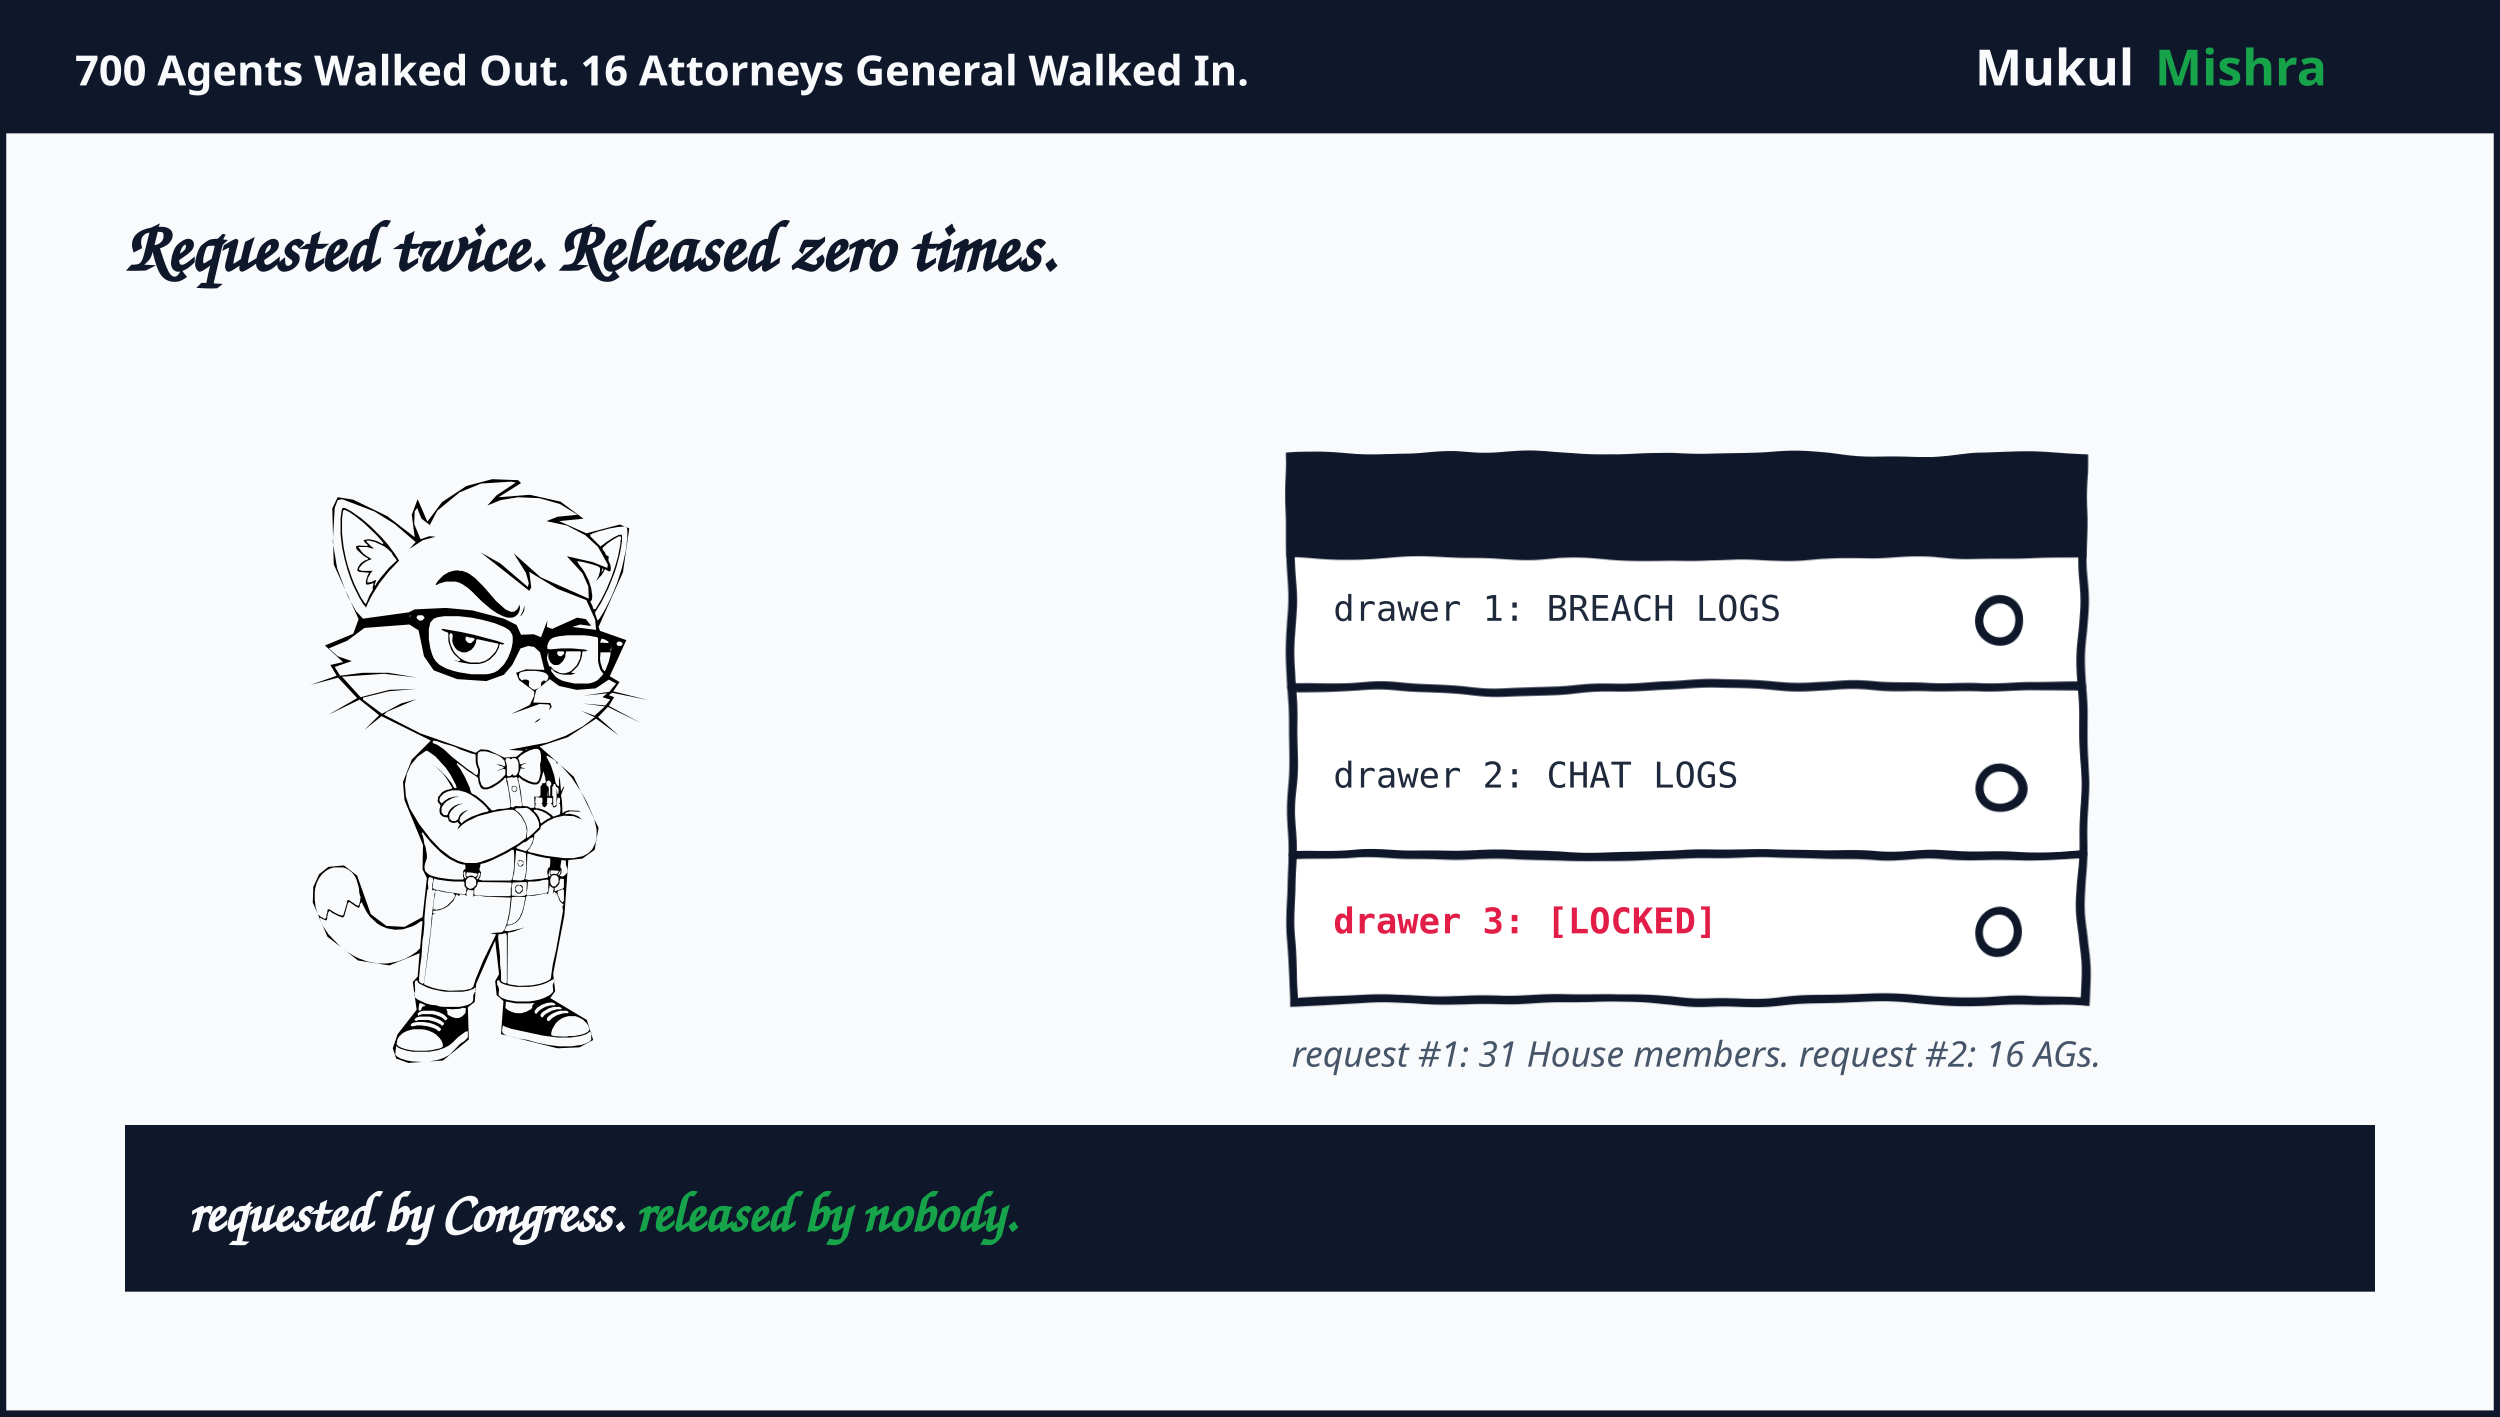
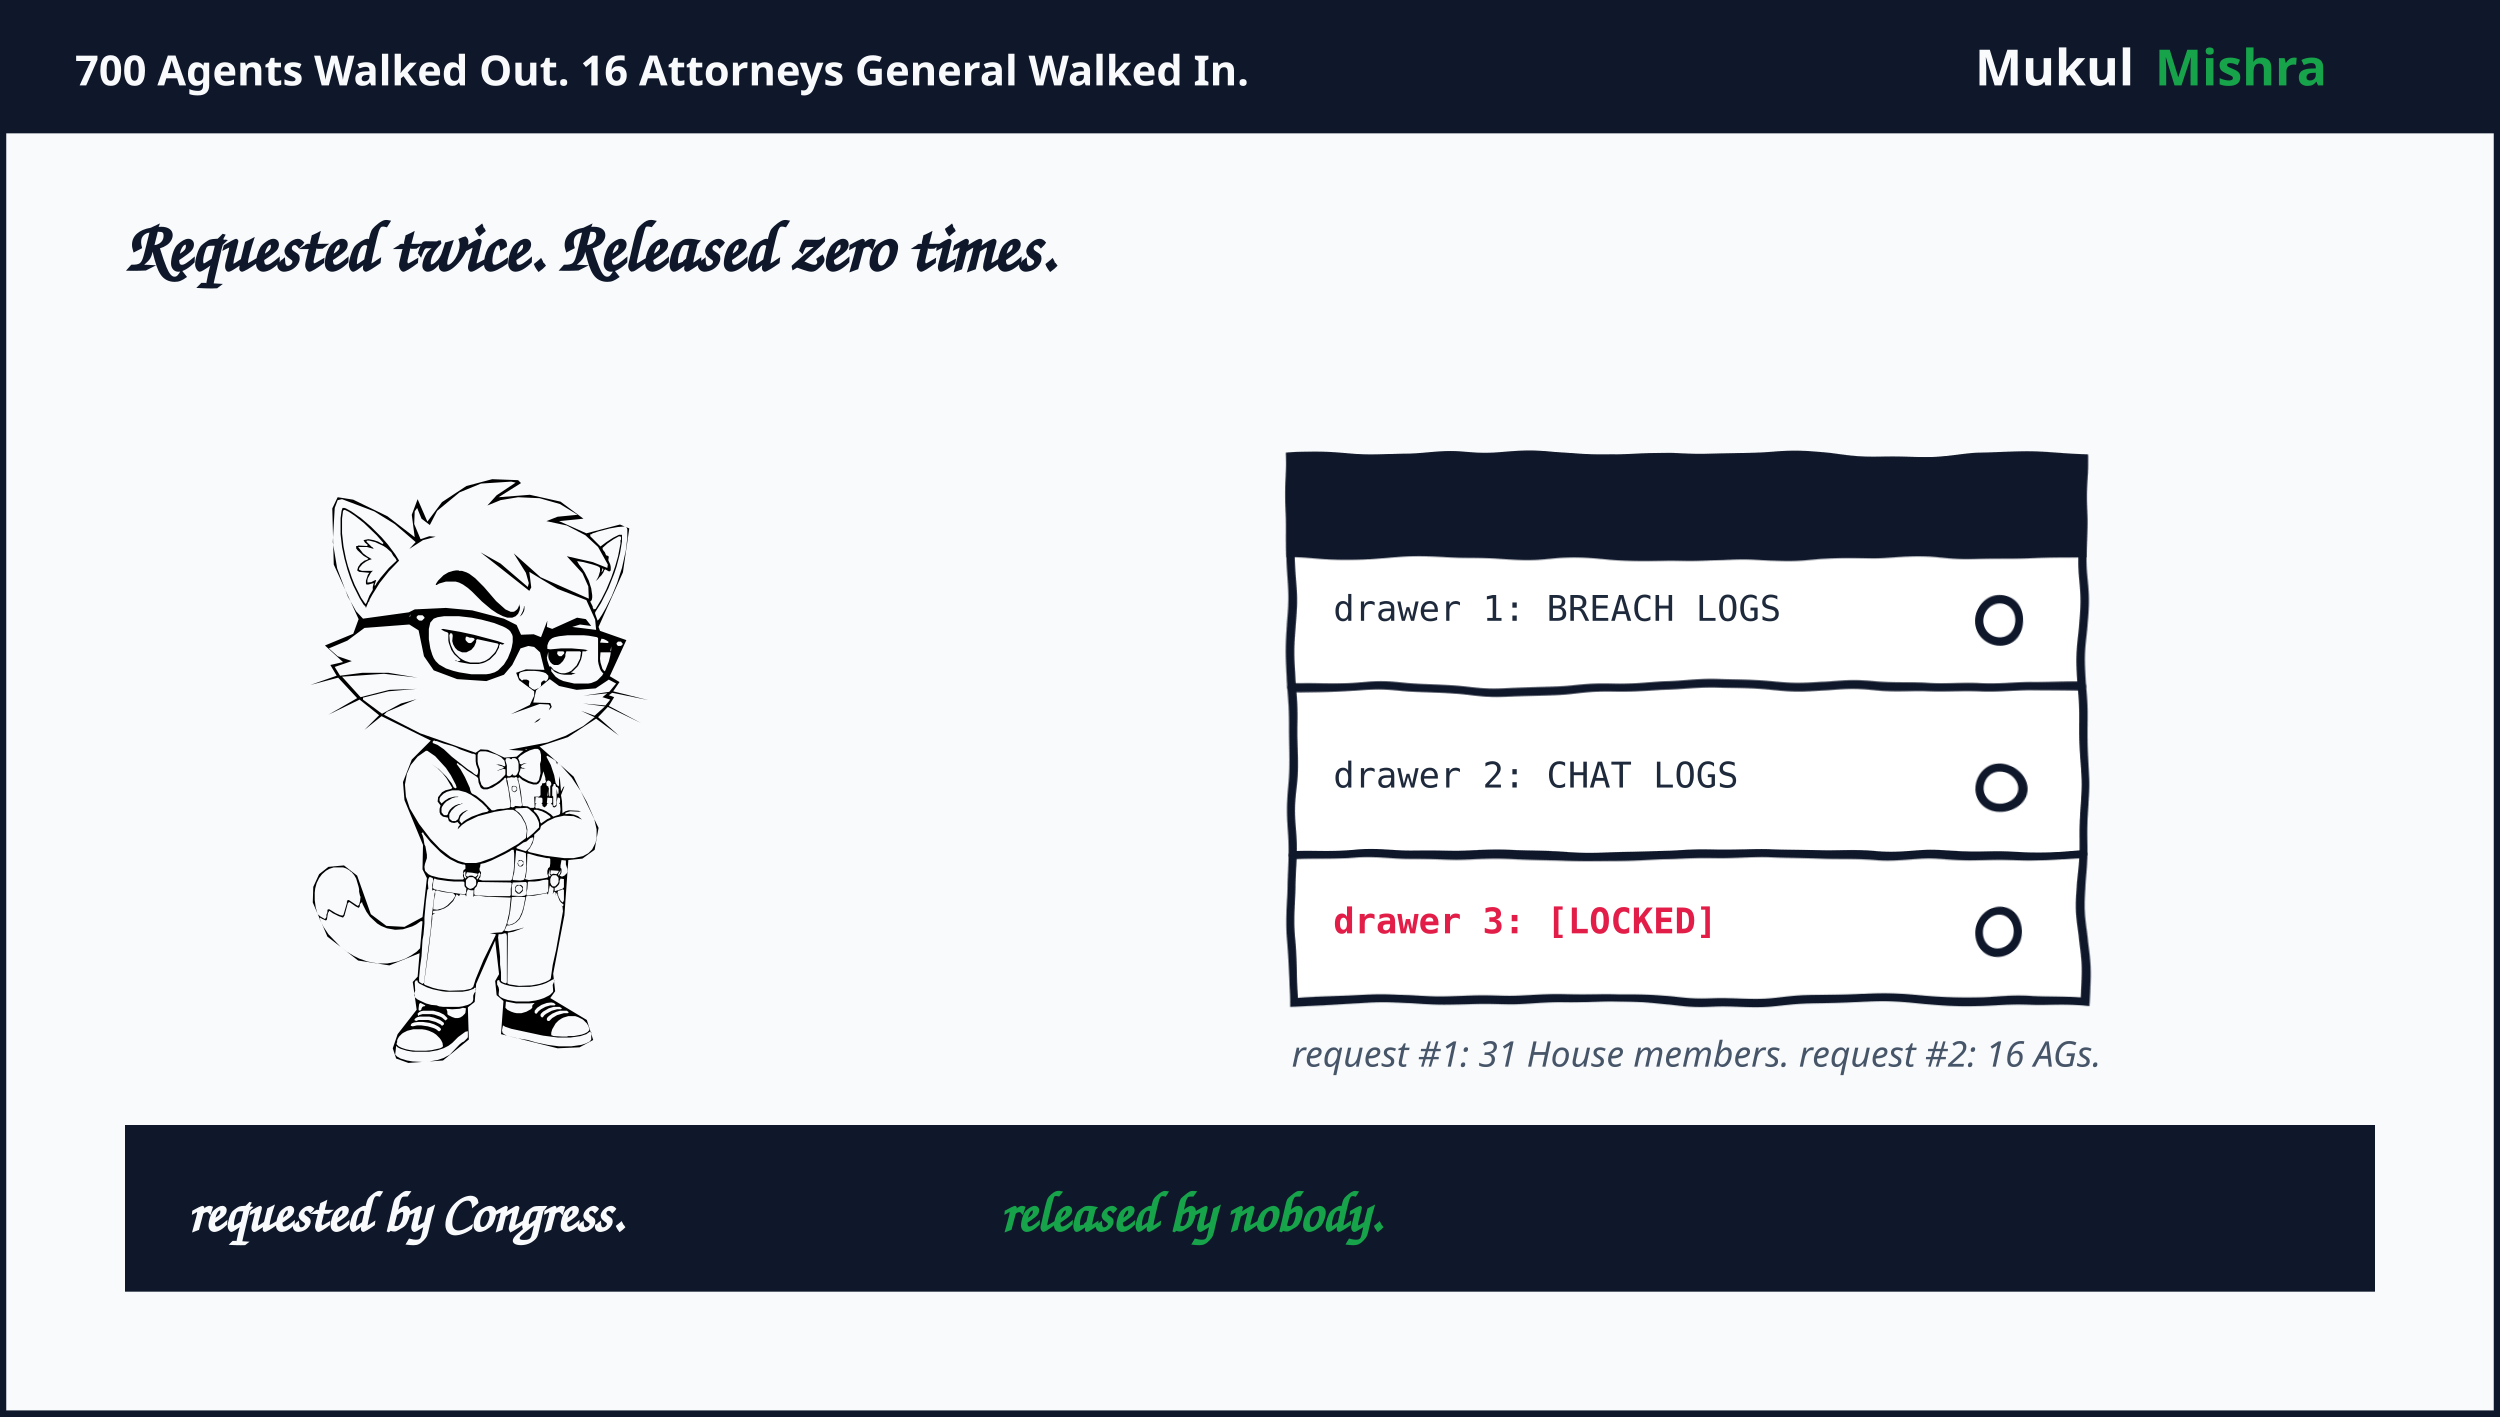
<svg xmlns="http://www.w3.org/2000/svg" width="1200" height="680" viewBox="0 0 1200 680" role="img" aria-label="Pen sketched meme of a skeptical cat guarding locked breach logs">
  <defs>
    <filter id="roughen" x="-10%" y="-10%" width="120%" height="120%">
      <feTurbulence type="fractalNoise" baseFrequency="0.02" numOctaves="2" seed="202" result="n" />
      <feDisplacementMap in="SourceGraphic" in2="n" scale="6" />
    </filter>
  </defs>
  <rect x="0" y="0" width="1200" height="680" fill="#f8fafc" />
  <rect x="0" y="0" width="1200" height="680" fill="none" stroke="#0f172a" stroke-width="6" />
  <rect x="0" y="0" width="1200" height="64" fill="#0f172a" />
  <text x="36" y="41" font-family="Sora, 'Segoe UI', Verdana, sans-serif" font-size="20" font-weight="bold" fill="#f8fafc">700 Agents Walked Out. 16 Attorneys General Walked In.</text>
  <text x="948" y="41" font-family="Sora, 'Segoe UI', Verdana, sans-serif" font-size="24" font-weight="bold" fill="#f8fafc">Mukul<tspan dx="10" fill="#16a34a">Mishra</tspan>
  </text>
  <text x="60" y="130" font-family="'Segoe Script','Segoe Print','Comic Sans MS','Chalkboard SE',cursive" font-size="34" font-weight="bold" fill="#0f172a">Requested twice. Released zero times.</text>
  <svg x="90" y="230" width="280" height="280" viewBox="0 0 100 100">
    <g transform="translate(-1.43,-1.92) scale(0.0836)" fill="#0f172a">
      <path id="cat-line-art" d="M 592,1155 592,1167 591,1169 584,1176 580,1178 575,1182 555,1203 542,1210 530,1214 513,1217 498,1218 479,1217 467,1215 454,1211 447,1207 443,1203 445,1185 448,1188 454,1191 467,1195 479,1197 513,1197 530,1194 542,1190 552,1185 560,1179 572,1167 587,1156 Z M 446,1179 447,1178 447,1174 448,1171 451,1166 457,1160 460,1158 468,1154 480,1151 498,1151 505,1152 512,1154 521,1158 527,1162 534,1169 537,1173 540,1179 541,1186 539,1188 535,1190 517,1194 506,1195 485,1195 475,1194 465,1192 456,1189 450,1186 446,1182 Z M 662,1153 664,1143 669,1146 681,1150 746,1164 777,1168 802,1168 823,1165 835,1161 842,1156 845,1157 845,1172 842,1176 834,1180 825,1183 804,1186 779,1186 756,1183 732,1178 715,1173 691,1169 672,1164 666,1161 663,1158 Z M 475,1142 477,1139 482,1137 490,1136 500,1136 514,1138 523,1141 531,1145 536,1149 537,1152 534,1155 532,1155 527,1151 523,1149 510,1145 496,1143 488,1143 479,1145 475,1144 Z M 482,1132 485,1128 489,1126 494,1125 513,1125 522,1127 535,1132 542,1137 543,1139 543,1141 539,1144 536,1141 526,1136 511,1132 491,1132 486,1134 Z M 841,1150 841,1153 837,1157 831,1160 825,1162 809,1165 797,1165 796,1166 785,1166 768,1165 763,1163 763,1158 765,1151 772,1139 778,1133 784,1129 788,1127 798,1124 812,1124 818,1126 826,1130 829,1132 836,1139 839,1144 Z M 799,1116 797,1118 789,1118 775,1122 765,1128 759,1134 756,1134 754,1132 754,1129 755,1127 758,1124 765,1119 774,1115 781,1113 795,1113 Z M 489,1119 492,1116 496,1114 500,1113 521,1113 533,1116 543,1121 550,1128 550,1130 546,1133 539,1127 535,1125 524,1121 518,1120 499,1120 492,1122 490,1124 Z M 588,1108 587,1117 586,1119 581,1124 576,1127 572,1128 566,1128 560,1126 552,1122 550,1120 550,1115 548,1109 560,1110 575,1109 582,1107 Z M 785,1108 783,1110 775,1110 764,1113 753,1119 749,1122 746,1126 744,1127 741,1124 741,1121 742,1119 746,1115 758,1108 768,1105 780,1105 Z M 495,1097 505,1102 503,1104 501,1104 499,1105 497,1108 497,1110 494,1113 491,1112 491,1108 492,1100 493,1098 Z M 772,1100 770,1102 761,1102 751,1105 742,1110 737,1114 733,1119 731,1119 729,1117 729,1113 734,1107 743,1101 754,1097 763,1096 768,1097 Z M 669,1107 670,1094 691,1098 718,1098 729,1097 725,1101 724,1103 724,1107 721,1110 712,1115 702,1118 692,1118 687,1117 681,1115 673,1111 Z M 482,1082 482,1078 484,1072 483,1055 485,1051 489,1051 489,1054 492,1057 508,1065 520,1069 539,1073 547,1074 581,1074 593,1072 604,1068 605,1066 608,1066 609,1068 608,1073 605,1077 603,1082 603,1090 602,1094 598,1098 592,1101 581,1104 574,1105 541,1105 533,1104 528,1102 517,1101 506,1098 489,1090 484,1086 Z M 769,1050 769,1053 766,1060 767,1073 766,1075 761,1080 758,1082 748,1087 739,1090 731,1092 717,1094 691,1094 674,1091 665,1088 659,1085 656,1082 655,1080 656,1070 655,1065 652,1059 652,1052 654,1050 657,1051 657,1053 660,1056 667,1059 678,1062 691,1064 719,1064 733,1062 745,1059 753,1056 768,1048 Z M 668,954 671,955 672,960 672,1055 670,1057 664,1055 660,1052 660,1034 658,1018 658,1002 654,963 655,956 661,956 Z M 288,925 290,922 292,924 301,928 303,926 305,913 308,908 315,913 327,919 336,922 339,918 346,892 349,890 362,899 368,902 370,900 371,894 375,890 376,894 384,910 391,920 406,934 414,939 426,944 443,947 459,946 478,940 486,936 496,929 499,930 494,985 487,992 475,1000 464,1006 448,1012 427,1016 407,1016 386,1012 369,1006 357,1000 344,992 331,982 306,956 296,941 Z M 710,880 706,901 703,911 698,922 696,925 689,932 683,935 677,937 673,936 673,933 676,924 679,908 682,880 694,879 Z M 521,905 521,900 523,883 525,875 525,869 526,867 529,866 535,868 545,870 562,872 566,876 566,878 561,886 550,897 544,901 540,903 529,906 Z M 786,864 789,865 789,886 788,889 786,891 782,887 778,879 777,876 777,872 776,871 777,867 782,866 Z M 680,881 677,911 672,933 667,947 662,952 637,954 649,956 649,958 624,1009 608,1048 603,1064 598,1068 584,1071 554,1072 532,1069 520,1066 504,1060 502,1058 512,985 519,925 519,917 521,915 525,914 520,913 521,908 533,907 544,903 552,898 562,888 569,874 574,878 576,874 586,875 588,877 588,879 589,877 589,871 592,864 598,866 604,866 603,880 605,877 614,877 628,879 Z M 760,856 764,860 767,861 768,863 766,874 768,870 770,869 772,871 773,877 772,875 775,870 776,877 780,887 783,891 788,895 788,897 786,899 784,897 785,899 786,899 787,909 773,988 766,1019 762,1047 759,1050 751,1054 739,1058 723,1061 697,1062 677,1059 673,1057 674,953 685,951 704,944 707,942 702,944 676,950 667,949 672,938 677,938 684,936 691,932 698,925 703,915 706,906 712,878 728,877 754,872 756,874 756,876 Z M 696,856 698,856 700,857 703,860 704,862 704,864 703,866 698,871 695,871 691,867 690,865 690,862 691,859 693,857 Z M 693,855 690,858 689,860 689,868 693,872 695,873 698,873 700,872 704,868 705,866 705,859 701,855 Z M 713,851 712,870 711,875 709,877 702,878 682,877 682,857 684,850 711,849 Z M 605,866 606,862 610,858 613,849 680,850 682,852 680,863 680,876 678,878 636,878 607,876 605,874 Z M 757,845 757,865 756,869 754,871 745,873 715,877 712,876 712,872 714,863 715,849 717,848 729,848 738,847 746,845 754,844 Z M 789,843 789,860 786,863 770,868 770,861 773,860 778,855 780,851 780,847 782,842 Z M 523,842 525,842 526,843 530,844 551,847 563,848 583,848 585,850 585,856 586,859 589,862 588,872 586,874 574,873 547,869 523,864 520,861 521,848 Z M 602,839 604,840 608,844 609,846 609,854 608,856 603,861 598,863 596,863 592,861 589,858 588,856 588,846 589,844 593,840 595,839 Z M 515,839 520,841 521,845 519,855 519,865 520,867 521,865 525,866 525,870 524,871 518,919 516,945 502,1056 499,1058 494,1055 492,1053 492,1045 494,1023 497,1001 499,968 501,957 503,934 503,922 506,888 509,865 511,863 510,851 511,843 513,839 Z M 766,835 773,835 777,839 778,841 778,849 776,853 771,858 766,858 763,855 761,850 761,843 763,838 Z M 588,835 590,829 601,830 612,832 612,834 611,836 607,839 601,836 596,836 592,838 589,837 Z M 617,829 617,834 616,837 613,842 611,844 610,842 610,839 611,839 613,836 613,832 Z M 587,827 587,836 589,840 587,842 584,838 584,834 583,833 583,830 Z M 761,832 762,825 778,826 778,828 777,830 774,833 767,832 763,834 Z M 782,825 782,829 781,832 778,836 777,833 Z M 760,823 760,833 762,836 760,838 757,835 Z M 342,821 349,825 352,828 353,828 359,835 363,842 368,859 369,864 369,869 371,878 372,879 371,888 369,896 366,898 348,886 345,886 345,888 344,889 344,892 337,916 335,918 330,917 321,913 308,905 305,905 304,907 304,911 302,916 302,921 299,925 290,920 284,915 280,901 278,886 278,871 279,862 282,851 287,841 293,833 301,826 308,822 317,819 336,819 Z M 699,805 701,805 703,806 706,810 705,812 701,816 698,816 696,814 695,811 695,809 696,807 Z M 784,804 793,805 793,813 796,822 796,828 795,831 790,836 785,838 780,836 783,832 784,829 784,822 782,820 782,815 Z M 698,804 696,805 695,809 694,810 694,812 696,816 698,817 702,817 704,816 706,813 706,807 702,804 Z M 714,791 717,791 734,796 754,800 759,800 761,802 761,811 760,818 758,820 757,820 755,826 755,832 757,838 755,840 745,842 717,845 709,843 711,838 713,821 Z M 691,784 706,788 711,790 712,817 711,829 709,840 708,843 706,845 699,846 684,845 685,837 687,830 Z M 686,783 687,791 687,813 686,825 683,843 680,846 622,846 615,844 615,842 617,840 618,837 618,833 619,832 619,829 616,825 616,820 617,819 618,812 627,810 640,805 667,792 678,786 682,783 Z M 726,757 726,761 725,765 720,776 718,779 711,786 692,780 692,777 693,777 706,768 712,766 720,759 Z M 497,749 500,747 502,751 516,768 536,788 546,796 555,802 571,810 581,813 585,813 587,815 587,822 583,825 583,827 582,828 582,837 584,842 582,844 566,844 553,843 532,840 517,836 511,833 505,827 504,825 503,818 504,812 508,800 508,793 505,776 503,772 501,760 499,753 Z M 727,703 728,701 734,701 744,704 752,708 759,713 762,716 760,718 755,720 742,729 740,725 740,722 737,715 733,709 Z M 690,698 713,697 717,699 728,709 733,716 737,725 738,729 738,737 726,749 714,759 713,757 714,741 711,729 703,714 697,707 689,701 Z M 731,675 736,675 737,676 743,676 745,678 745,686 743,688 739,688 743,688 745,690 745,693 749,696 753,693 755,688 758,688 754,687 755,676 765,677 765,686 762,689 765,690 766,692 766,694 768,696 770,696 773,694 774,692 774,685 776,676 779,676 781,678 781,686 779,688 781,689 782,700 781,709 779,711 767,715 762,710 753,704 747,701 737,698 732,698 730,696 731,688 734,688 730,687 Z M 534,678 536,674 542,668 549,664 560,661 573,661 588,665 598,670 610,678 621,687 631,697 631,698 635,702 632,705 622,707 600,715 589,721 583,725 579,729 575,724 575,721 577,715 583,708 590,703 593,702 590,702 587,703 580,707 575,712 572,720 567,724 560,724 555,720 554,718 554,710 558,703 566,695 573,691 582,688 579,688 578,689 574,689 566,692 560,696 555,701 552,706 551,710 549,712 544,712 542,711 538,706 538,698 539,695 543,689 548,684 560,677 567,675 571,675 573,674 564,674 553,677 545,682 538,688 534,683 Z M 757,658 757,671 755,673 Z M 685,653 689,653 692,656 692,660 687,664 683,661 683,655 Z M 684,652 682,654 682,661 685,664 688,665 692,662 693,660 693,656 692,654 689,652 Z M 771,648 773,654 775,654 778,658 778,667 776,669 774,658 774,674 773,691 769,694 767,692 767,674 765,672 765,654 767,652 768,648 Z M 756,641 758,641 760,642 762,644 763,647 763,650 761,652 761,672 759,674 758,656 757,655 757,653 754,652 753,649 753,644 Z M 673,635 679,635 680,634 688,635 689,634 692,634 694,636 694,640 696,645 703,690 703,692 701,694 689,693 687,695 684,696 680,695 680,684 679,675 673,640 672,639 Z M 747,622 751,636 751,640 752,641 752,644 750,646 744,647 744,650 741,653 741,671 738,674 728,674 729,695 727,697 720,697 715,694 704,693 701,666 699,654 695,637 697,634 704,640 716,646 726,649 733,649 737,647 740,643 742,639 Z M 569,607 571,605 574,608 579,611 590,620 610,633 613,636 614,645 618,655 620,657 624,659 632,659 643,655 657,646 666,638 666,637 669,635 671,637 671,642 675,658 679,687 679,695 677,697 665,699 659,699 652,700 646,702 641,702 624,684 609,672 601,668 599,666 597,661 596,656 586,634 577,618 Z M 670,596 672,595 677,595 680,597 682,597 683,595 689,595 693,598 695,602 696,607 696,621 693,628 691,630 689,631 684,630 684,627 680,631 678,632 674,632 672,630 672,610 669,600 Z M 755,590 770,599 773,602 775,608 776,604 781,608 805,635 823,662 836,685 851,719 856,741 856,758 854,768 847,782 839,790 828,796 809,800 789,800 750,795 719,788 715,786 715,784 719,780 725,769 728,757 728,752 740,741 742,734 756,724 771,717 789,713 809,714 826,721 818,714 810,711 800,709 792,710 792,707 802,704 824,705 819,703 799,702 792,704 786,708 785,683 783,671 790,653 788,654 783,663 781,640 779,632 779,651 777,653 772,646 769,630 762,609 753,592 Z M 618,581 628,581 633,582 651,588 660,593 667,600 669,610 667,612 660,609 655,608 649,609 653,609 663,612 666,614 664,616 658,618 652,621 654,621 655,620 665,617 669,618 669,628 668,630 658,640 650,646 635,654 631,655 625,655 620,650 617,641 616,634 617,619 613,608 612,602 612,588 614,583 Z M 475,609 489,592 506,580 509,580 525,591 547,615 557,630 567,649 569,655 567,657 563,655 559,647 548,633 532,617 517,607 530,616 540,626 548,636 560,656 558,658 546,661 539,665 531,675 530,684 536,692 534,699 534,706 536,711 541,715 551,717 553,724 558,727 564,728 571,726 576,732 573,735 571,741 580,732 590,725 613,714 647,705 672,701 685,701 692,705 701,714 710,730 713,744 711,759 695,771 669,786 643,799 618,808 609,810 587,810 573,806 557,798 535,781 515,760 492,730 473,698 465,674 463,649 467,627 Z M 729,576 735,576 737,577 740,580 742,588 742,600 740,607 741,626 738,639 737,641 733,645 727,645 717,642 704,635 697,629 697,626 699,621 700,616 712,617 710,617 706,615 703,615 700,611 701,611 705,608 713,605 706,606 702,608 699,607 698,605 698,602 695,595 700,590 709,584 719,579 Z M 710,578 711,576 714,577 Z M 520,561 522,559 524,559 525,560 528,560 542,565 560,570 568,573 576,577 601,586 604,586 608,588 608,601 609,608 613,619 613,624 612,628 610,630 606,628 600,623 592,618 559,592 543,577 530,568 520,564 Z M 741,513 733,518 728,523 726,524 736,519 740,515 Z M 697,422 700,419 707,417 716,416 728,416 738,417 747,419 752,421 757,426 757,430 756,433 752,438 750,436 747,436 743,439 742,442 742,447 738,451 729,455 724,453 719,449 718,449 717,444 718,438 717,436 713,434 706,434 703,436 698,431 697,429 Z M 885,378 884,385 881,397 874,415 872,417 868,412 864,399 863,391 864,378 Z M 775,381 776,376 788,376 790,379 789,381 784,386 780,386 778,385 Z M 755,395 754,389 757,377 757,388 758,392 761,398 765,402 769,404 777,404 781,402 787,396 791,389 792,386 792,382 794,376 822,376 824,378 822,391 815,405 804,416 798,419 791,421 784,421 780,420 768,414 762,407 759,407 Z M 886,366 886,374 884,376 Z M 897,359 900,356 906,356 910,361 906,365 900,365 898,363 897,361 Z M 863,358 866,350 871,351 877,354 881,357 879,359 Z M 587,351 588,346 591,346 596,348 600,348 604,349 606,351 605,353 600,358 598,359 594,359 592,358 588,354 Z M 760,353 765,349 770,347 779,345 797,343 829,343 840,344 857,347 859,349 859,396 860,402 863,412 865,416 870,422 868,424 868,425 858,435 855,437 845,441 839,442 810,442 788,437 779,433 772,428 763,417 763,411 770,418 776,421 783,423 790,424 805,424 806,423 813,422 803,419 807,417 817,407 819,404 824,393 826,385 827,376 834,376 835,375 839,374 836,374 835,373 829,372 805,370 783,370 761,372 755,371 755,364 757,358 Z M 554,343 556,339 558,339 560,340 561,344 560,355 562,362 566,369 571,374 580,378 589,378 599,373 605,366 609,357 609,353 611,351 653,360 655,362 653,368 649,376 646,380 636,390 630,394 626,396 616,399 597,399 587,396 581,393 575,389 566,380 562,374 557,363 555,355 Z M 537,331 544,335 550,337 552,339 552,354 553,359 558,373 564,382 577,394 575,396 570,396 569,395 565,395 567,396 570,396 574,398 597,402 614,402 623,400 628,398 637,393 649,381 656,368 656,365 658,361 660,361 661,362 664,362 667,360 653,355 604,342 576,336 541,330 Z M 307,370 345,354 380,328 472,321 491,333 502,386 522,415 570,433 630,437 666,424 683,404 700,370 716,365 728,367 740,378 749,414 711,413 691,420 697,435 728,458 728,467 719,486 680,505 739,484 758,485 761,489 758,497 764,490 761,482 726,481 732,456 760,433 779,447 815,455 854,452 881,434 896,442 882,459 829,467 878,462 868,470 884,475 874,487 828,483 873,489 852,508 824,498 852,511 829,529 793,549 755,563 676,578 706,580 692,592 667,594 633,578 618,577 608,584 494,544 420,506 426,500 487,474 455,483 416,504 377,475 377,471 429,458 487,453 431,455 372,470 334,428 420,422 489,430 429,420 376,420 330,426 319,408 354,396 325,386 Z M 515,317 522,309 530,306 543,304 574,304 600,307 620,311 646,318 664,325 670,328 676,332 679,335 683,342 684,346 684,357 682,368 680,375 674,390 666,403 654,415 647,419 637,422 630,423 599,423 574,419 562,416 547,411 533,403 526,396 522,390 519,383 515,370 512,351 512,330 Z M 487,305 490,302 499,302 503,306 503,308 498,313 493,313 491,312 487,308 Z M 474,300 474,304 472,306 Z M 707,281 707,286 705,293 701,301 698,305 703,301 707,294 708,290 708,284 707,283 Z M 527,237 526,240 528,240 533,237 547,233 567,233 574,235 582,239 592,246 600,253 621,274 640,290 652,298 664,304 673,307 683,307 690,304 695,299 698,292 699,286 697,279 697,282 695,287 693,290 688,294 685,295 680,295 669,290 650,273 625,244 607,226 595,217 589,214 580,211 574,211 573,210 568,210 562,211 552,214 542,220 531,231 Z M 869,206 870,208 868,212 866,214 868,206 Z M 385,149 390,149 402,152 419,160 425,164 435,173 439,180 444,186 446,190 430,205 413,225 405,236 403,240 401,242 401,239 404,230 402,230 394,234 386,235 386,230 387,226 393,215 398,210 396,211 375,211 369,209 369,206 370,204 376,197 383,192 389,189 395,187 385,181 377,175 367,162 385,162 399,166 396,162 395,162 384,151 Z M 906,141 906,147 905,148 905,155 900,181 894,202 886,225 876,249 866,269 854,289 850,290 848,286 848,284 843,274 846,271 847,266 847,261 845,247 840,231 832,215 827,207 820,198 816,191 829,193 848,198 857,201 861,203 863,205 863,212 860,222 857,228 854,232 860,227 860,226 866,220 870,214 872,209 874,208 881,212 883,212 885,210 885,203 884,198 880,189 881,182 879,180 877,180 875,178 873,173 869,168 868,164 878,155 891,146 902,140 Z M 913,120 916,121 918,123 919,126 919,143 916,169 908,205 898,236 887,263 875,287 867,301 861,310 858,313 853,299 853,296 865,277 880,247 892,217 897,202 904,175 908,151 908,137 902,137 890,143 876,152 864,161 843,140 843,136 845,136 848,134 860,130 883,124 900,121 Z M 338,86 340,86 348,90 360,98 379,113 405,138 419,154 417,156 408,151 399,148 388,146 378,148 381,153 387,158 385,160 367,159 366,160 363,160 363,165 366,169 378,180 388,186 386,188 380,190 372,196 367,203 365,210 369,213 390,215 387,219 383,231 383,237 384,239 388,239 399,236 397,244 397,250 390,262 384,277 382,279 373,266 360,240 354,225 346,201 342,186 337,161 334,134 334,104 336,88 Z M 335,82 333,88 331,103 331,136 334,162 339,186 345,208 351,226 357,241 370,267 378,280 382,284 383,287 388,275 390,273 390,271 396,260 411,236 430,212 451,190 443,177 428,157 415,142 393,120 373,103 353,89 342,83 339,82 Z M 879,198 878,205 848,193 795,181 827,216 839,243 840,268 741,224 686,175 711,215 717,236 715,244 659,196 618,173 718,252 722,245 718,213 776,248 835,271 853,311 855,332 806,326 822,321 845,324 834,310 816,307 765,330 754,326 755,313 742,347 727,341 701,342 692,322 666,309 601,292 547,287 483,290 471,296 377,309 363,294 346,264 324,206 315,152 319,82 325,66 334,64 400,89 442,115 485,152 472,166 500,148 526,141 513,140 495,146 482,115 483,89 488,82 497,104 514,117 529,88 575,50 619,32 681,28 690,30 651,56 632,77 659,66 695,60 739,62 781,74 817,96 776,100 753,109 795,118 833,138 859,162 Z M 695,25 642,23 589,37 539,70 509,110 489,64 477,96 483,142 427,99 357,65 325,60 314,83 317,198 368,310 357,340 299,364 336,398 310,404 323,426 269,445 326,430 365,472 306,506 370,475 410,507 380,537 415,509 516,559 477,598 459,644 462,681 500,773 499,823 508,841 499,921 462,941 425,939 393,915 365,836 338,815 306,818 287,833 275,859 274,891 304,961 367,1010 431,1020 493,995 489,1043 479,1054 487,1111 448,1161 438,1190 445,1211 470,1220 541,1215 594,1172 592,1106 606,1095 609,1058 648,969 656,1038 648,1052 651,1081 665,1093 660,1161 776,1190 821,1188 849,1173 836,1132 761,1087 771,1073 767,1037 790,917 798,804 827,801 852,783 860,738 809,633 739,571 797,552 855,514 902,549 859,511 879,490 947,523 881,488 892,470 881,466 888,461 962,476 890,458 903,439 883,427 917,353 863,334 860,326 910,214 923,124 904,116 835,134 779,109 829,104 782,69 719,55 655,60 701,31 Z" fill="#000" fill-rule="evenodd" />
    </g>
  </svg>
  <g filter="url(#roughen)" stroke="#0f172a" stroke-width="4" stroke-linecap="round" fill="none">
    <rect x="620" y="220" width="380" height="260" fill="#ffffff" />
    <rect x="620" y="220" width="380" height="46" fill="#0f172a" />
    <line x1="620" y1="330" x2="1000" y2="330" />
    <line x1="620" y1="410" x2="1000" y2="410" />
    <circle cx="960" cy="298" r="10" />
    <circle cx="960" cy="378" r="10" />
    <circle cx="960" cy="448" r="10" />
  </g>
  <g font-family="monospace" font-size="17" fill="#1e293b">
    <text x="640" y="298" stroke="none">drawer 1: BREACH LOGS</text>
    <text x="640" y="378" stroke="none">drawer 2: CHAT LOGS</text>
    <text x="640" y="448" font-weight="bold" fill="#e11d48" stroke="none">drawer 3: [LOCKED]</text>
  </g>
  <g font-family="Sora, 'Segoe UI', Verdana, sans-serif" font-size="17" font-style="italic" fill="#475569">
    <text x="620" y="512">request #1: 31 House members. request #2: 16 AGs.</text>
  </g>
  <rect x="60" y="540" width="1080" height="80" fill="#0f172a" />
-   <text x="90" y="591" font-family="'Segoe Script','Segoe Print','Comic Sans MS','Chalkboard SE',cursive" font-size="27" font-weight="bold" fill="#f8fafc">requested by Congress. <tspan font-family="'Segoe Script','Segoe Print','Comic Sans MS','Chalkboard SE',cursive" font-size="27" font-weight="bold" fill="#16a34a">released by nobody.</tspan>
-   </text>
+   <text x="90" y="591" font-family="'Segoe Script','Segoe Print','Comic Sans MS','Chalkboard SE',cursive" font-size="27" font-weight="bold" fill="#f8fafc">requested by Congress.</text>
+   <text x="480" y="591" font-family="'Segoe Script','Segoe Print','Comic Sans MS','Chalkboard SE',cursive" font-size="27" font-weight="bold" fill="#16a34a">released by nobody.</text>
</svg>
